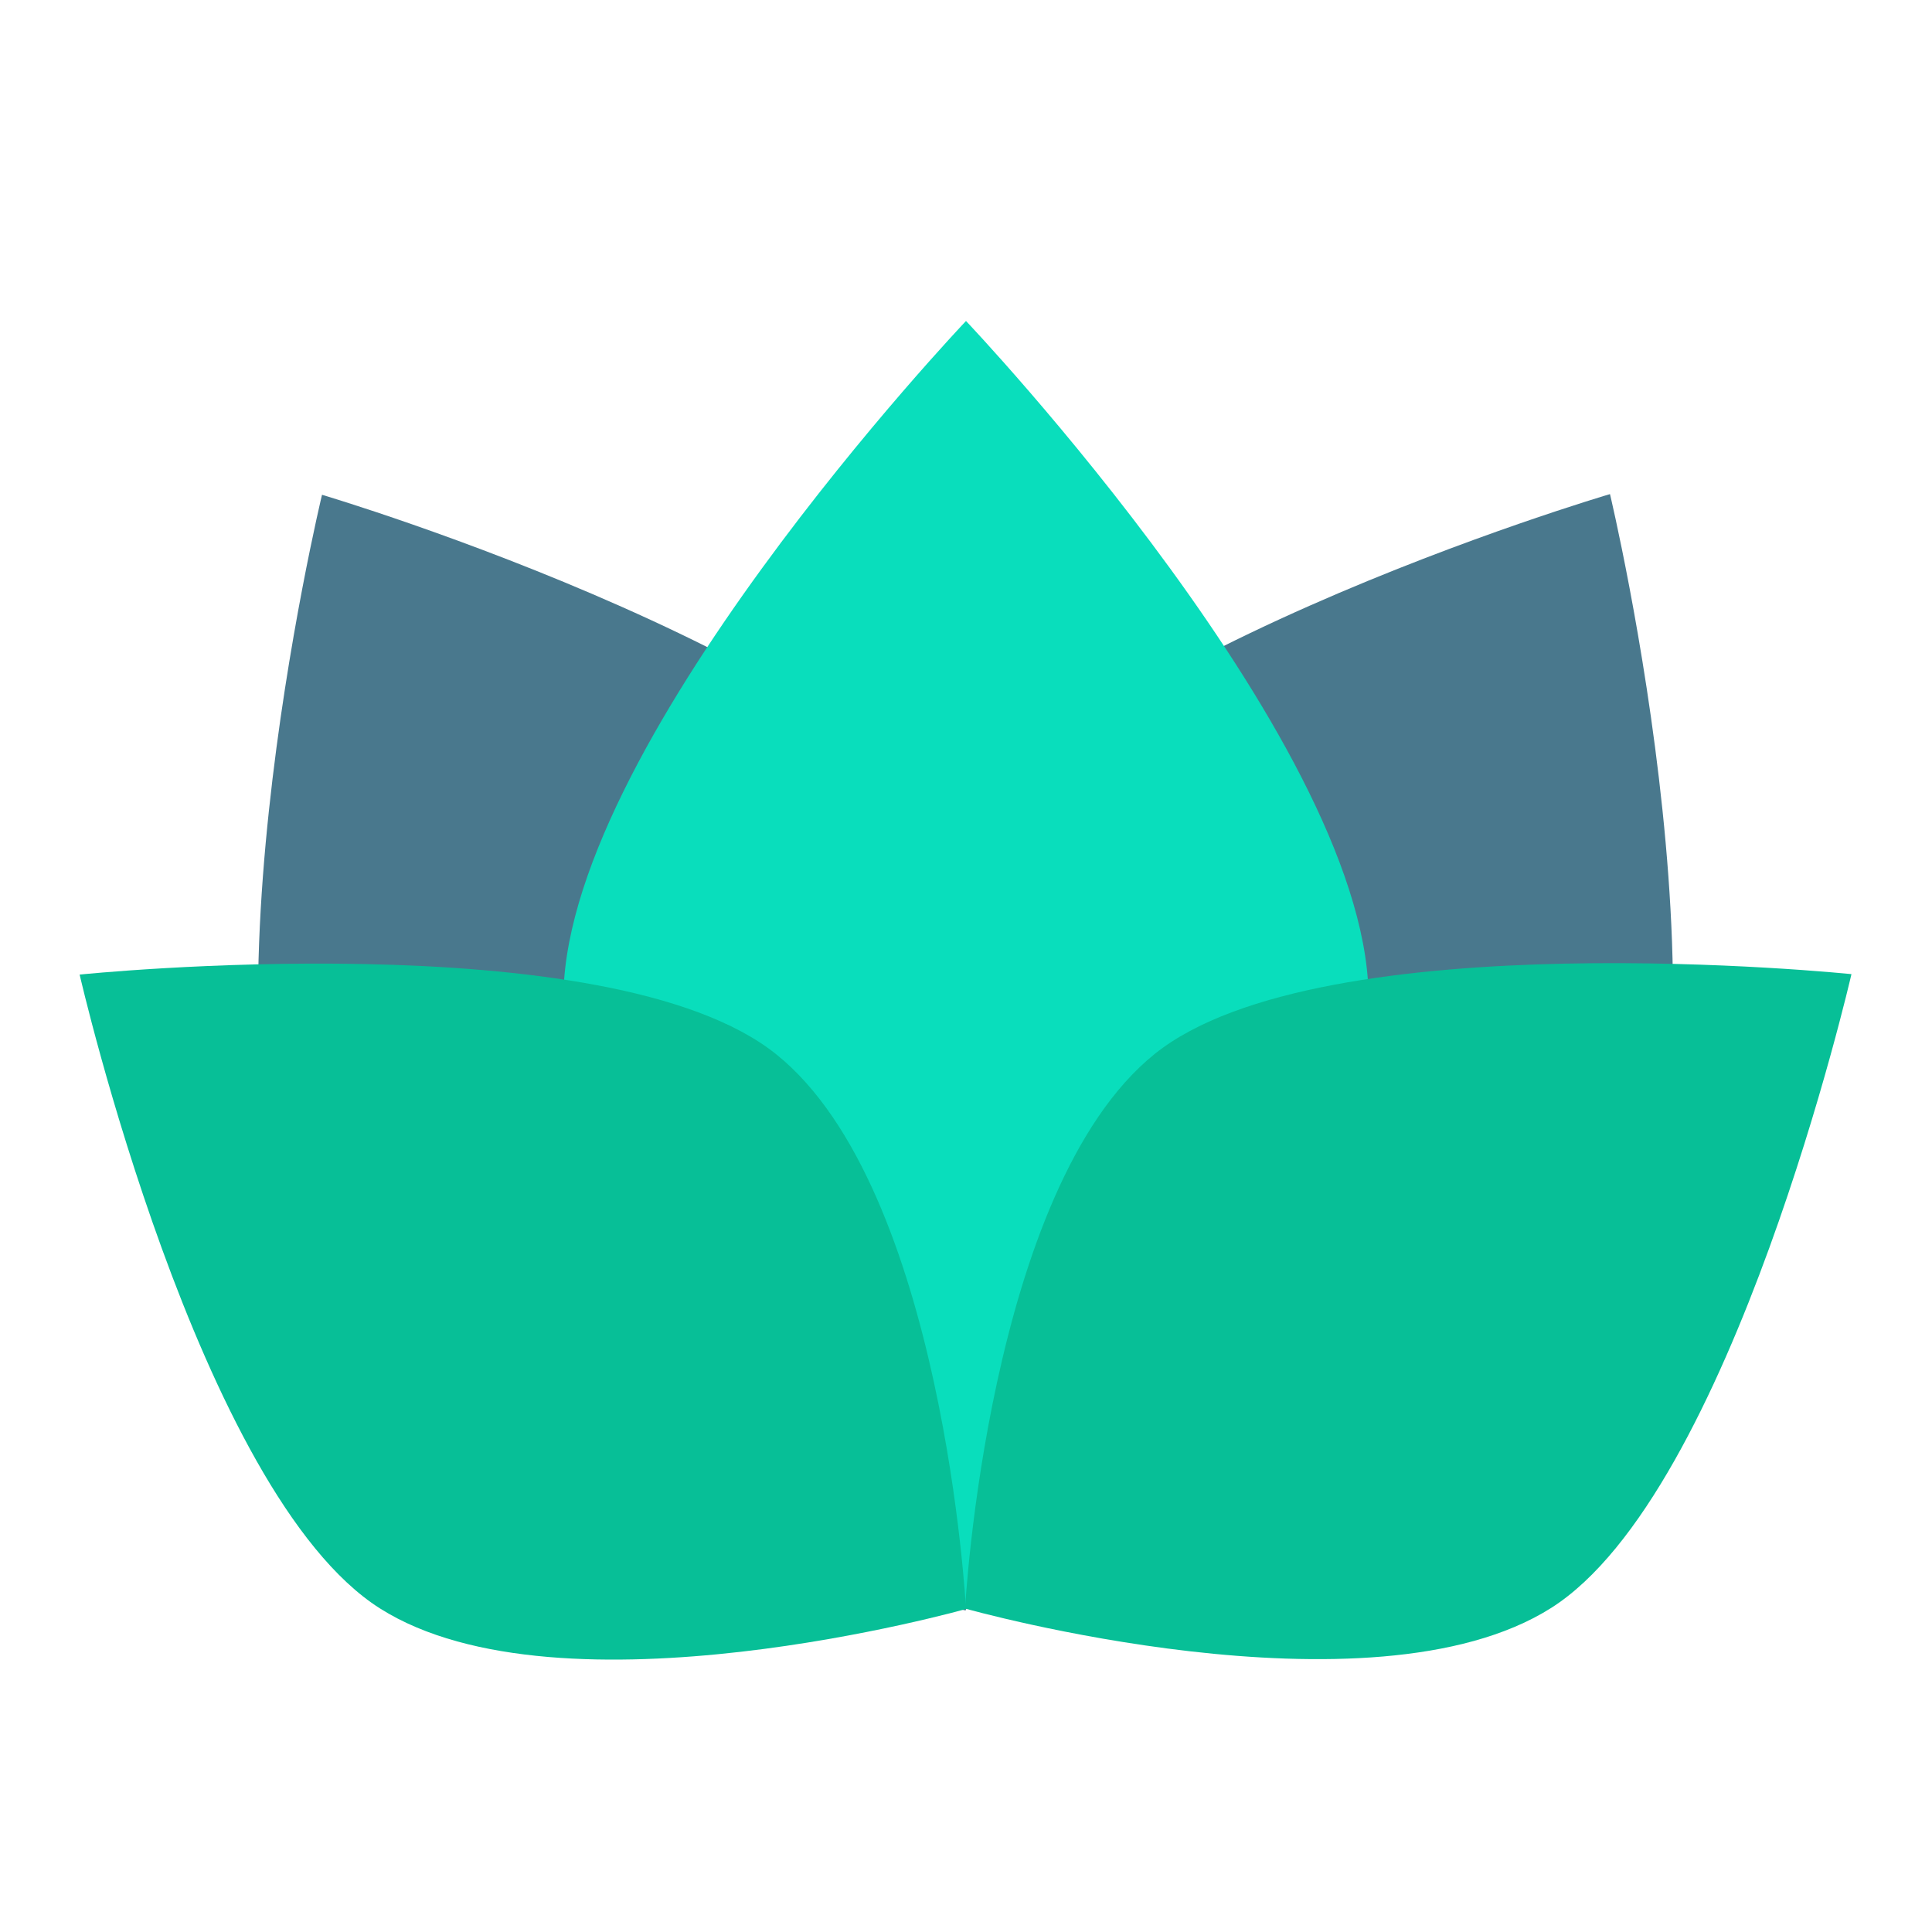
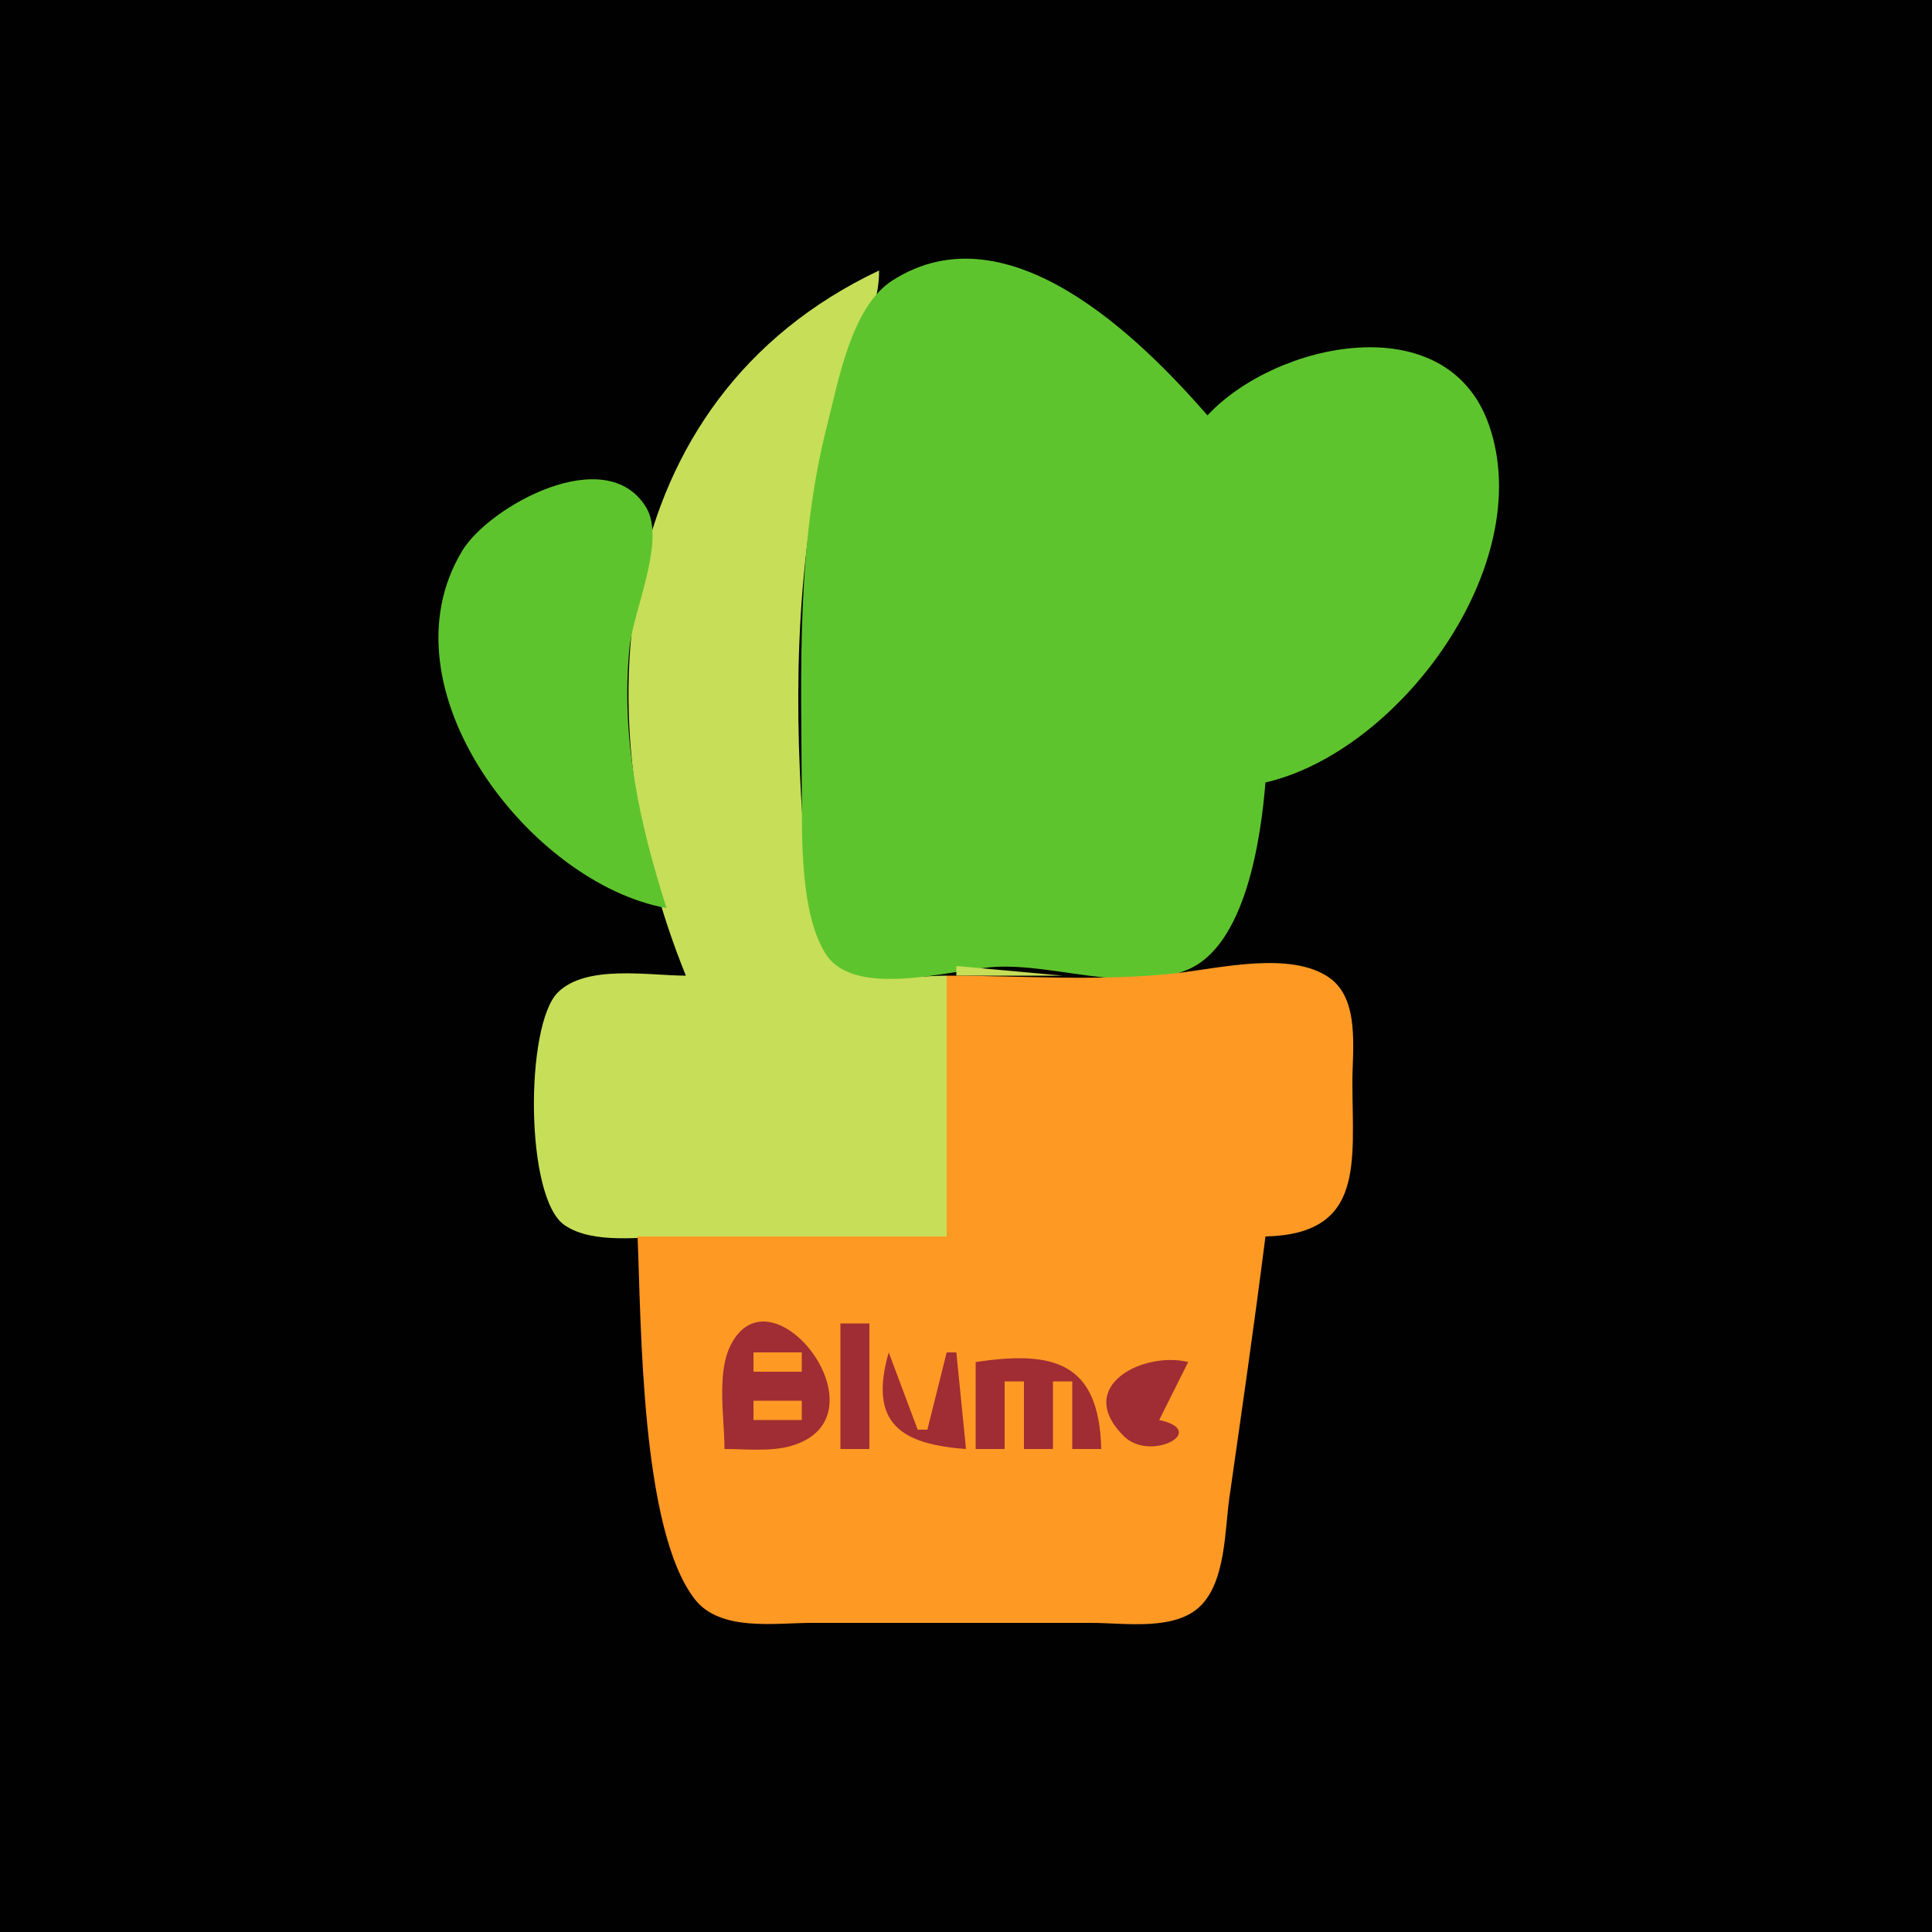
- <svg xmlns="http://www.w3.org/2000/svg" width="192" height="192" viewBox="0 0 50.8 50.8" version="1.1" id="svg4545">
-   <defs id="defs4539" />
-   <g id="layer1" transform="translate(0,-246.2)">
-     <g id="g852">
-       <path id="path856-9" d="m 42.333,259.192 c 0,0 -15.003,4.407 -18.178,10.26 -3.175,5.853 1.197,19.042 1.197,19.042 0,0 13.617,-2.764 17.117,-8.429 3.5,-5.665 -0.136,-20.873 -0.136,-20.873 z" style="fill:#49788d;stroke:none;stroke-width:0.265px;stroke-linecap:butt;stroke-linejoin:miter;stroke-opacity:1" />
-       <path id="path856-1" d="m 8.467,259.21 c 0,0 -3.665,15.201 -0.177,20.873 3.488,5.672 17.1,8.462 17.1,8.462 0,0 4.398,-13.18 1.235,-19.039 C 23.461,263.647 8.467,259.21 8.467,259.21 Z" style="fill:#49788d;stroke:none;stroke-width:0.265px;stroke-linecap:butt;stroke-linejoin:miter;stroke-opacity:1" />
-       <path id="path856" d="m 25.4,254.64 c 0,0 -10.771,11.335 -10.583,17.992 0.187,6.656 10.583,15.875 10.583,15.875 0,0 10.396,-9.219 10.583,-15.875 C 36.171,265.976 25.4,254.64 25.4,254.64 Z" style="fill:#09debc;fill-opacity:1;stroke:none;stroke-width:0.265px;stroke-linecap:butt;stroke-linejoin:miter;stroke-opacity:1" />
-       <path id="path929-2" d="m 48.683,271.814 c 0,0 -13.928,-1.438 -18.323,2.1 -4.395,3.538 -4.984,14.581 -4.984,14.581 0,0 10.643,3.004 15.409,-0.015 4.766,-3.019 7.897,-16.666 7.897,-16.666" style="fill:#07bf97;fill-opacity:1;stroke:none;stroke-width:0.224px;stroke-linecap:butt;stroke-linejoin:miter;stroke-opacity:1" />
-       <path id="path929-2-7" d="m 2.093,271.826 c 0,0 13.928,-1.438 18.323,2.1 4.395,3.538 4.984,14.581 4.984,14.581 0,0 -10.643,3.004 -15.409,-0.015 -4.766,-3.019 -7.897,-16.666 -7.897,-16.666" style="fill:#07bf97;fill-opacity:1;stroke:none;stroke-width:0.224px;stroke-linecap:butt;stroke-linejoin:miter;stroke-opacity:1" />
-     </g>
-   </g>
+ <svg xmlns="http://www.w3.org/2000/svg" width="200" height="200">
+   <path style="fill:#010101; stroke:none;" d="M0 0L0 200L200 200L200 0L0 0z" />
+   <path style="fill:#c7de58; stroke:none;" d="M91 28C62.577 41.471 60.221 74.401 71 101C67.22 101 60.68 99.804 57.742 102.742C54.344 106.141 54.334 123.999 58.434 126.821C61.423 128.879 66.571 128 70 128L98 128L98 101C94.582 101 89.284 101.94 86.564 99.397C83.412 96.449 83.366 89.035 83.09 85C82.139 71.127 82.467 56.446 86.152 43C87.47 38.191 91.053 32.893 91 28z" />
+   <path style="fill:#5ec42e; stroke:none;" d="M131 81C144.84 77.824 159.188 58.531 154.146 44.015C149.803 31.512 131.997 35.449 125 43C118.183 35.196 104.424 21.339 92.39 29.028C88.125 31.753 86.791 39.462 85.63 44C82.433 56.496 82.939 69.207 83.001 82C83.024 86.778 82.84 94.495 85.434 98.682C88.415 103.494 98.495 100.348 103 100.093C109.253 99.74 116.849 102.872 122.895 100.397C128.978 97.906 130.533 86.714 131 81M69 94C66.18 85.181 64.239 76.321 65.171 67C65.547 63.232 68.969 55.937 66.882 52.514C62.726 45.698 50.63 52.432 47.858 57.005C39.198 71.287 54.986 91.501 69 94z" />
+   <path style="fill:#c7de58; stroke:none;" d="M99 100L99 101L110 101L99 100z" />
+   <path style="fill:#fe9924; stroke:none;" d="M98 101L98 128L66 128C66.388 137.028 66.316 158.382 71.938 165.566C74.571 168.93 80.252 168 84 168L113 168C116.379 168 121.601 168.868 124.262 166.258C126.894 163.675 126.784 158.403 127.271 155C128.555 146.016 129.861 137.003 131 128C141.328 127.75 140.003 120.345 140 112C139.999 108.624 140.797 103.403 137.566 101.179C133.625 98.466 126.375 100.198 122 100.715C114.137 101.642 105.912 101 98 101z" />
+   <path style="fill:#9f2d33; stroke:none;" d="M75 150C77.198 149.998 79.752 150.297 81.889 149.682C92.175 146.72 79.841 130.712 75.603 139.318C74.176 142.217 75 146.845 75 150M87 137L87 150L90 150L90 137L87 137z" />
+   <path style="fill:#fe9924; stroke:none;" d="M78 140L78 142L83 142L83 140L78 140z" />
+   <path style="fill:#9f2d33; stroke:none;" d="M92 140C89.895 147.345 93.259 149.504 100 150L99 140L98 140L96 148L95 148L92 140M101 141L101 150L104 150L104 143L106 143L106 150L109 150L109 143L111 143L111 150L114 150C113.783 141.025 109.113 139.776 101 141M120 147L123 141C118.44 139.85 111.103 143.454 116.333 148.667C119.075 151.399 125.226 148.122 120 147z" />
+   <path style="fill:#fe9924; stroke:none;" d="M118 143L117 146L118 143M78 145L78 147L83 147L83 145L78 145z" />
</svg>
